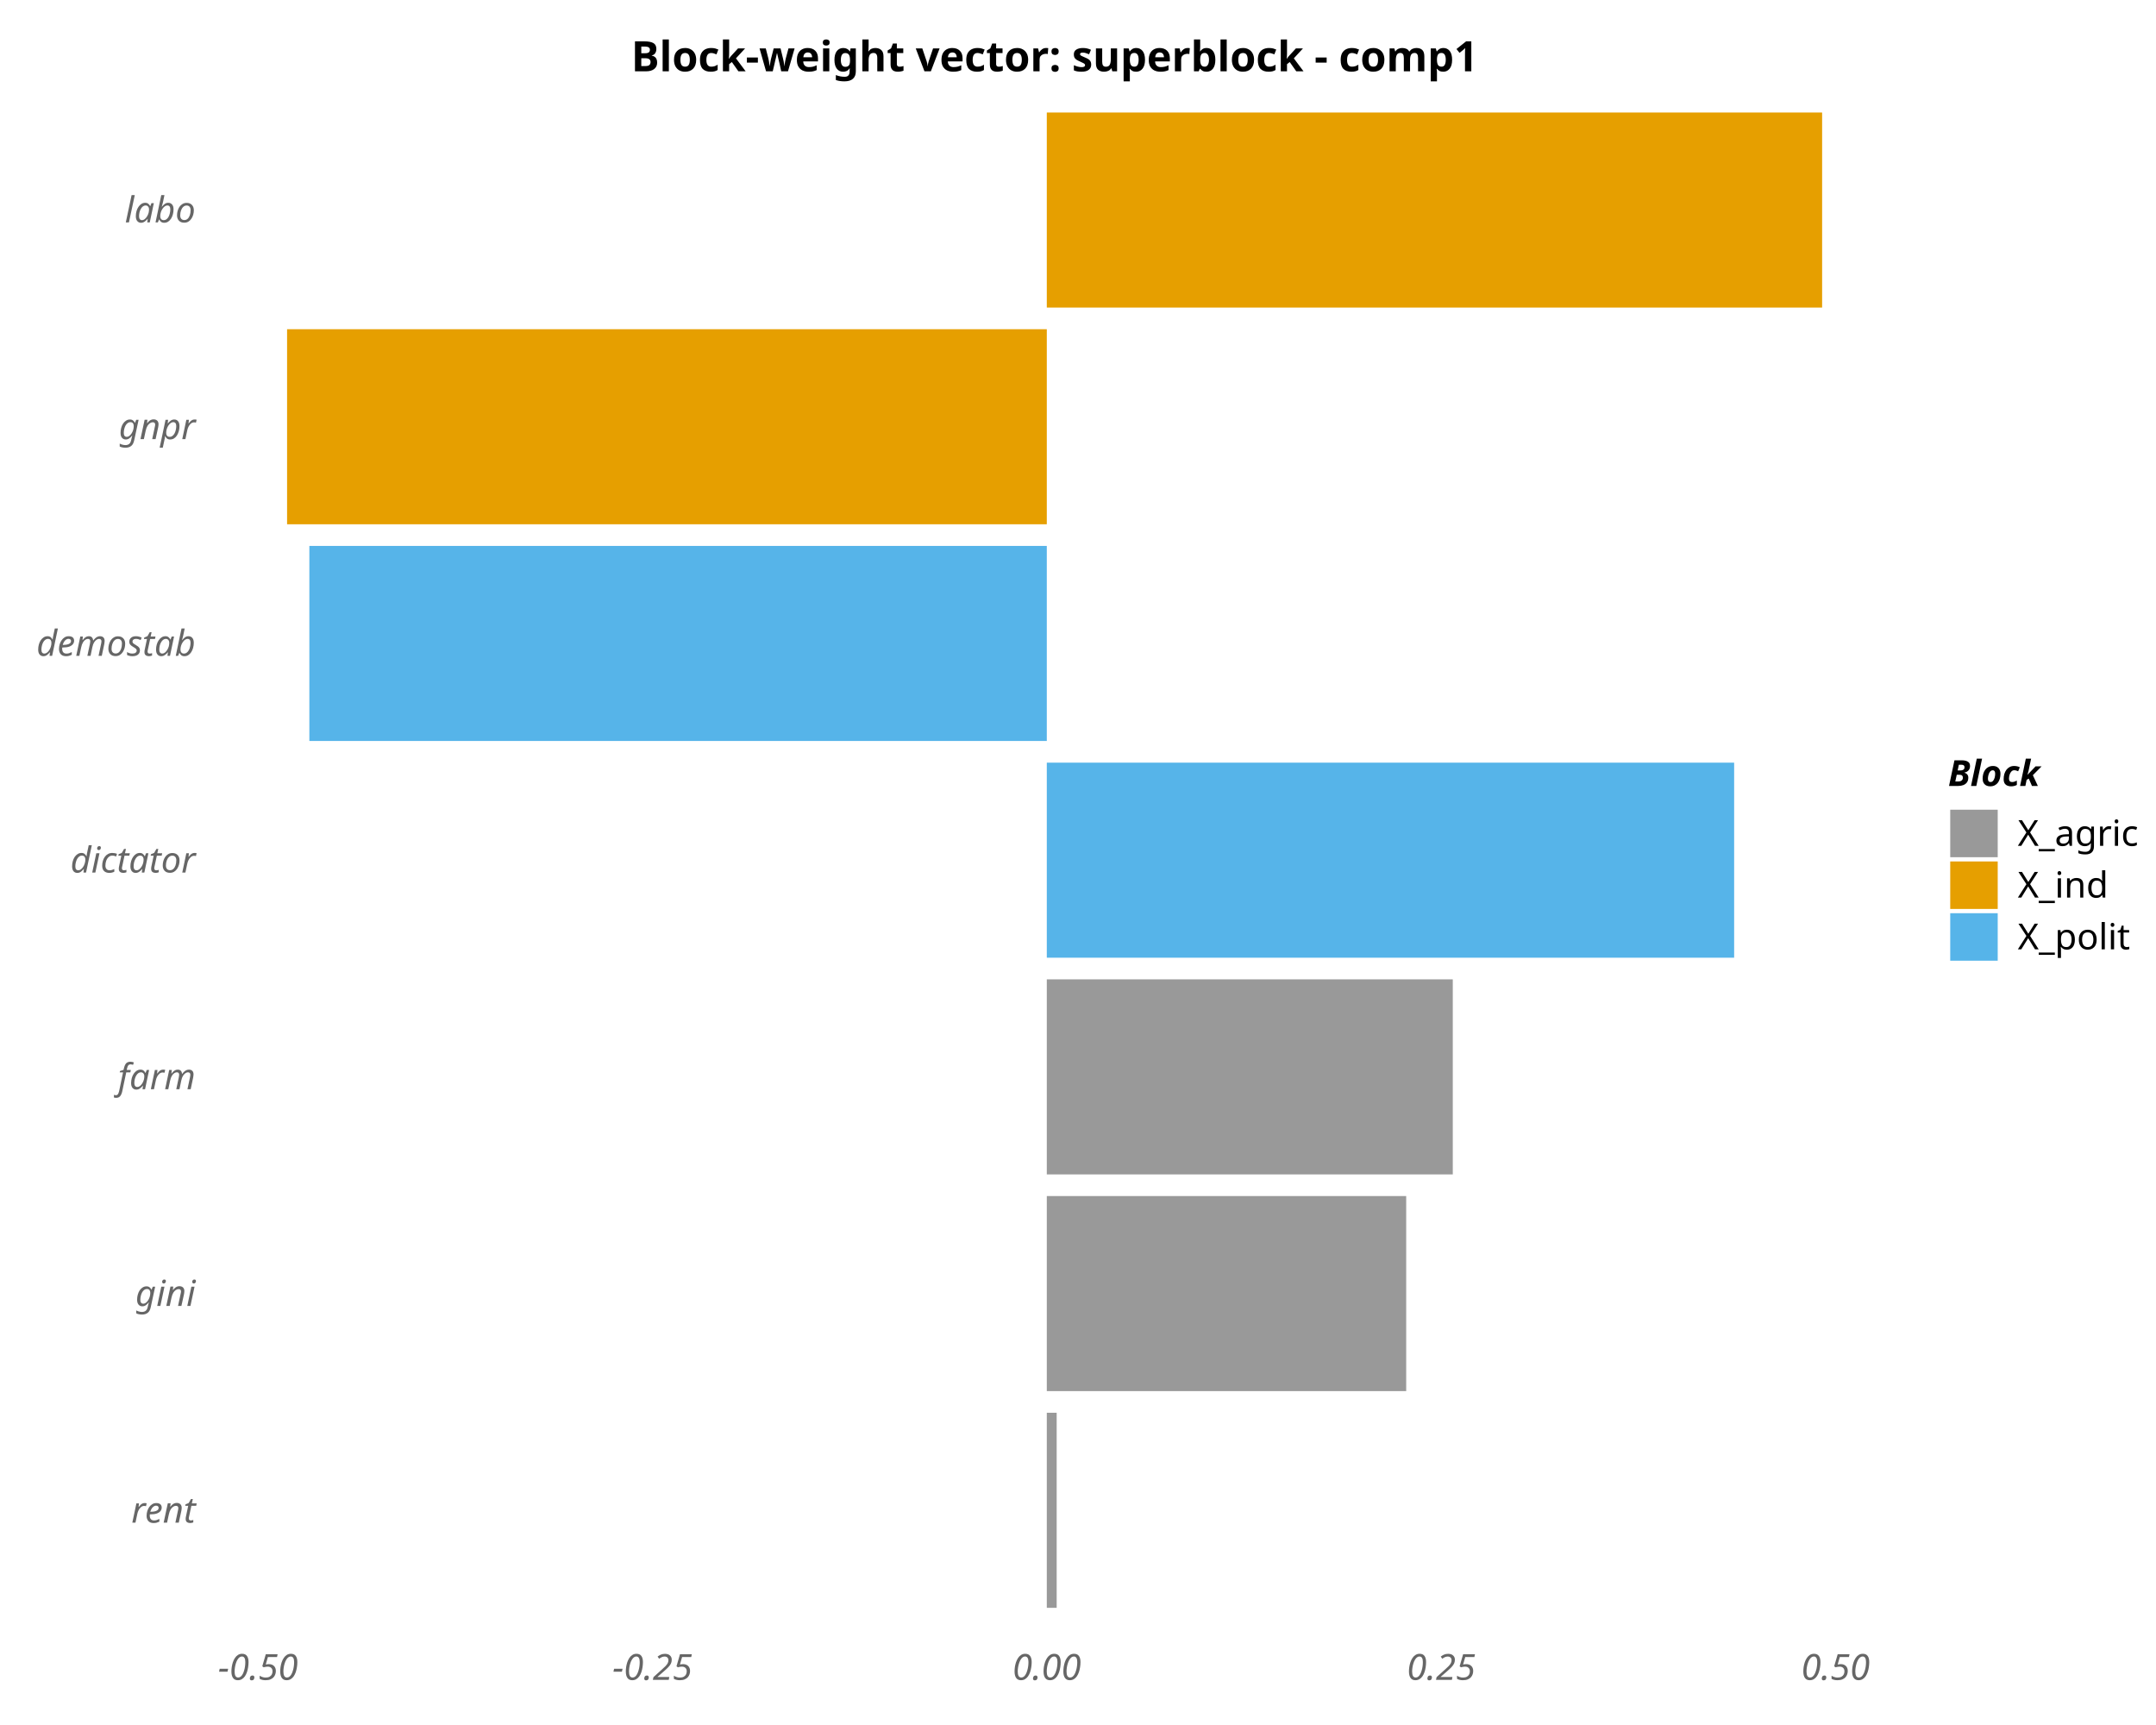
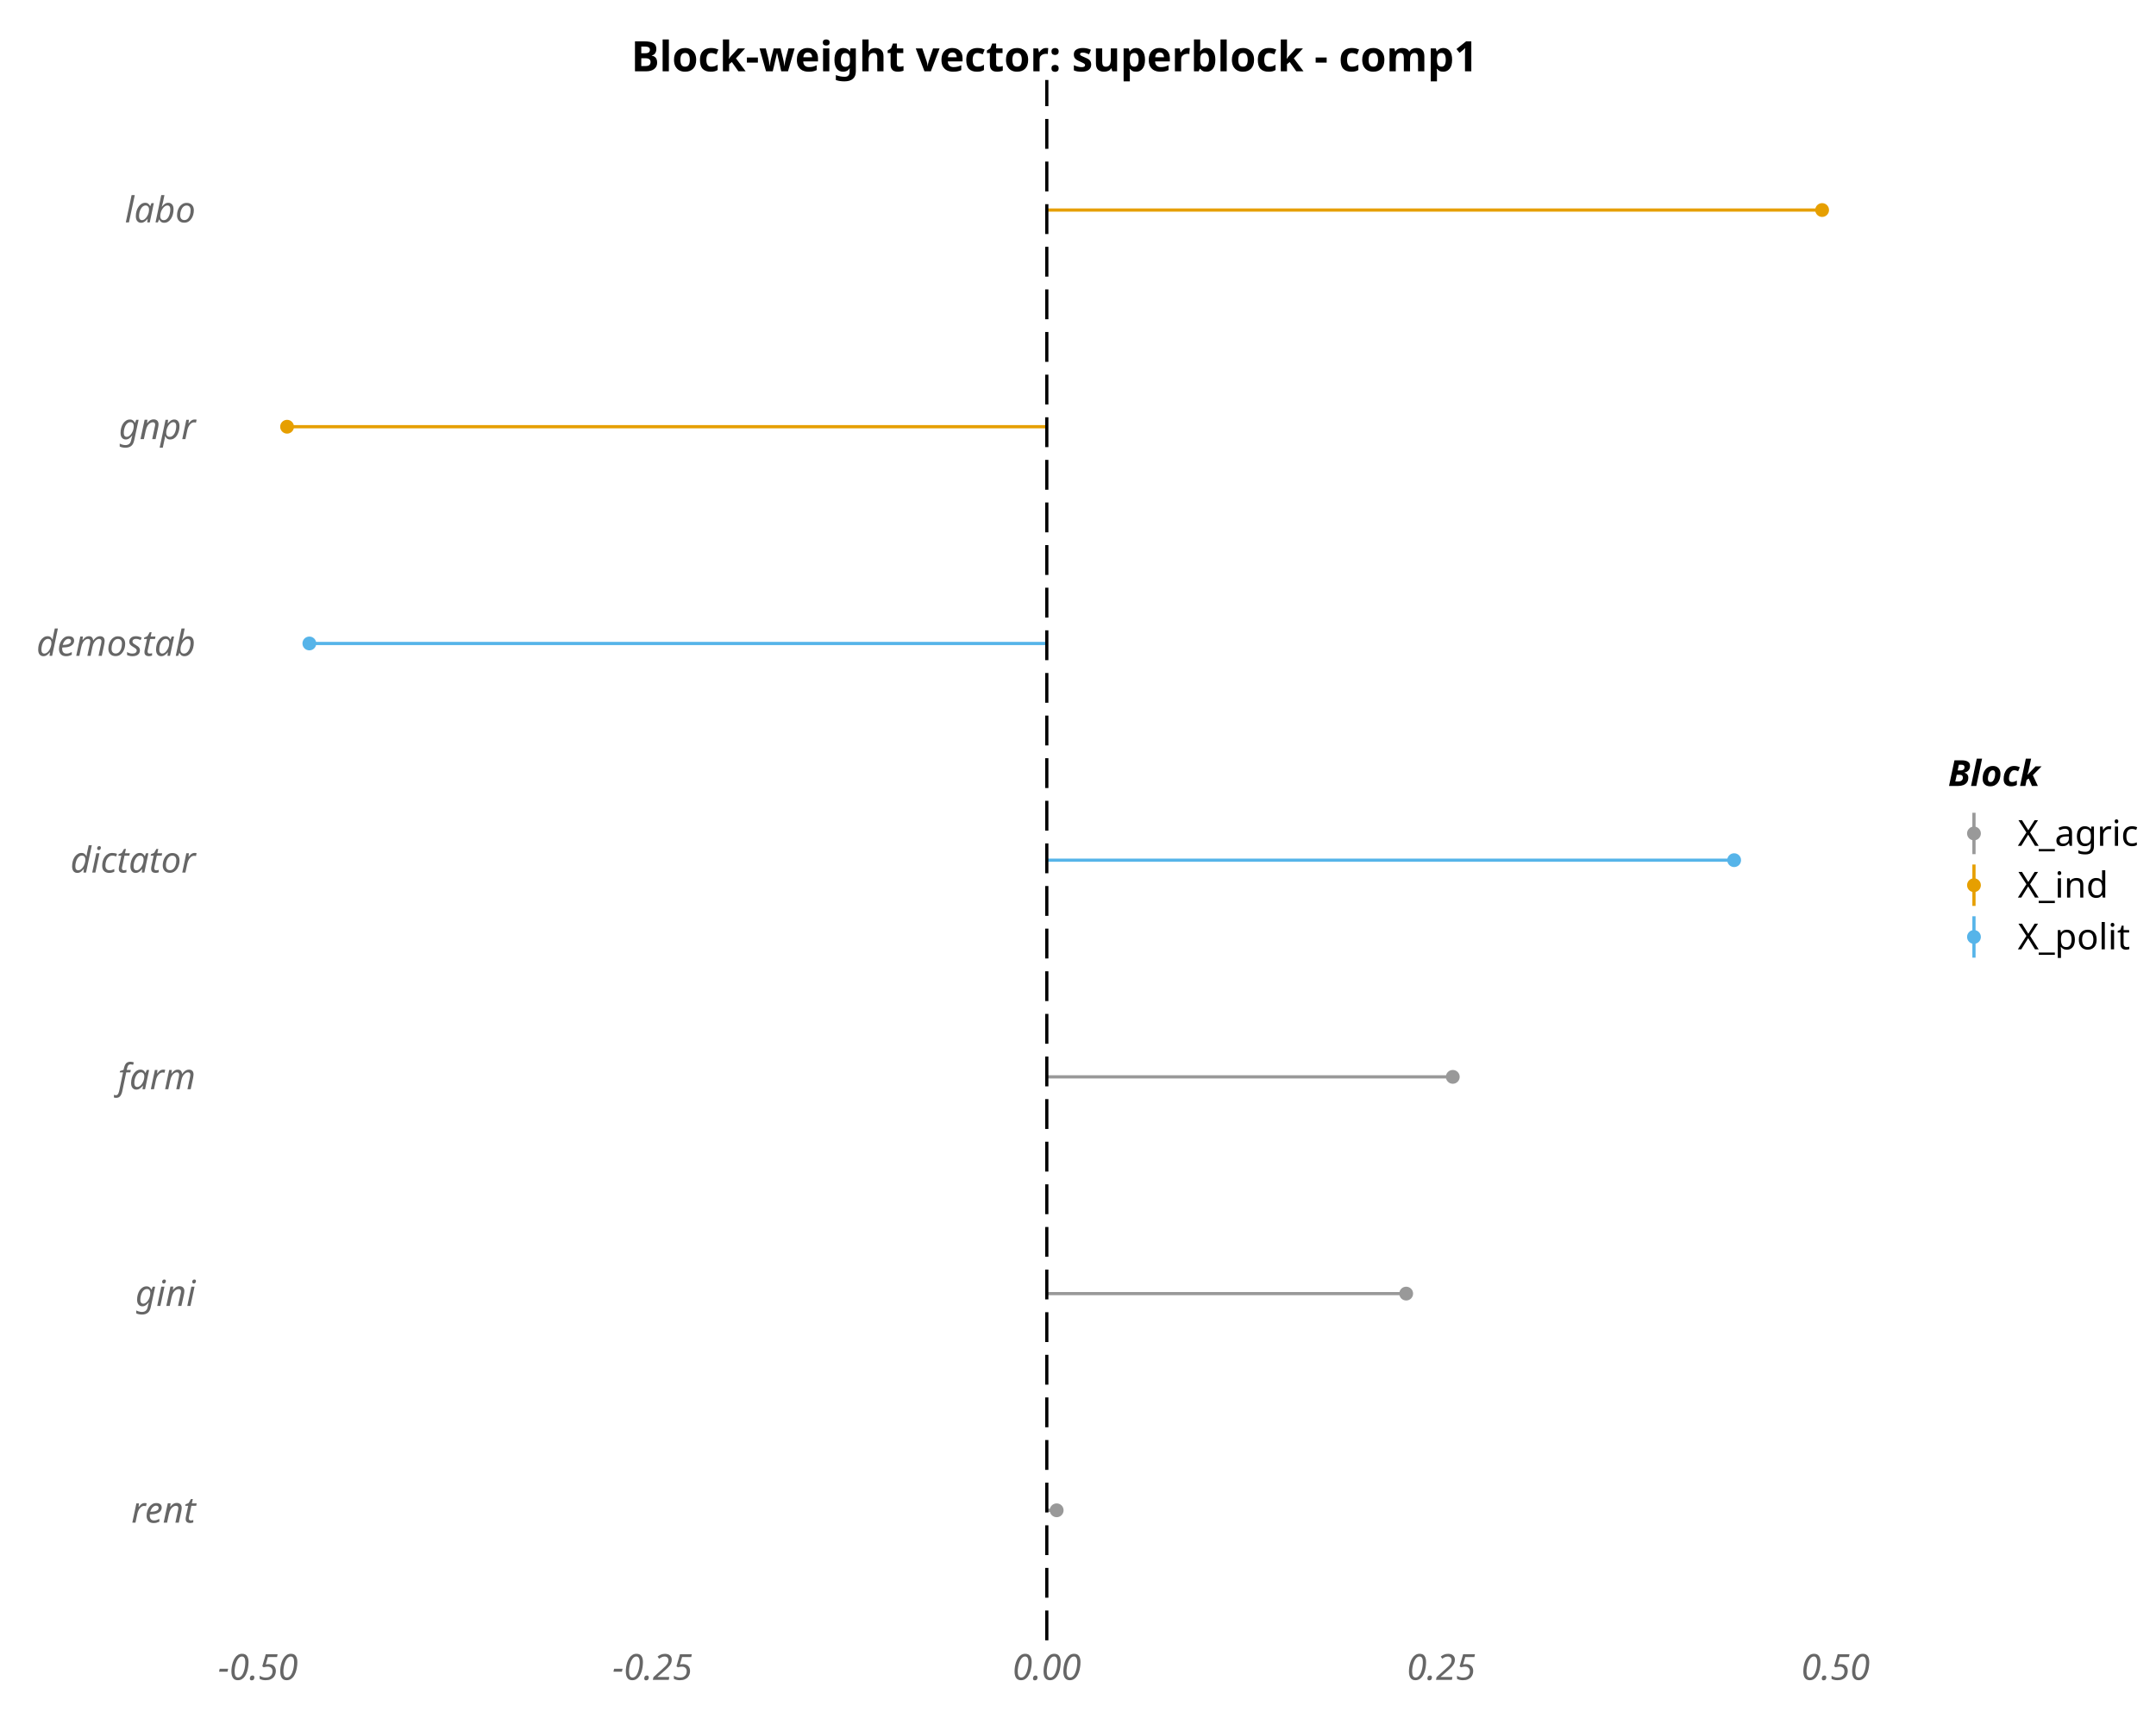
<svg xmlns="http://www.w3.org/2000/svg" class="svglite" data-engine-version="2.0" width="720.00pt" height="576.00pt" viewBox="0 0 720.00 576.00">
  <defs>
    <style type="text/css">
    .svglite line, .svglite polyline, .svglite polygon, .svglite path, .svglite rect, .svglite circle {
      fill: none;
      stroke: #000000;
      stroke-linecap: round;
      stroke-linejoin: round;
      stroke-miterlimit: 10.00;
    }
  </style>
  </defs>
  <rect width="100%" height="100%" style="stroke: none; fill: #FFFFFF;" />
  <defs>
    <clipPath id="cpMC4wMHw3MjAuMDB8MC4wMHw1NzYuMDA=">
      <rect x="0.00" y="0.00" width="720.00" height="576.00" />
    </clipPath>
  </defs>
  <g clip-path="url(#cpMC4wMHw3MjAuMDB8MC4wMHw1NzYuMDA=)">
    <rect x="0.00" y="0.00" width="720.00" height="576.00" style="stroke-width: 1.07; stroke: #FFFFFF; fill: #FFFFFF;" />
  </g>
  <defs>
    <clipPath id="cpNzAuMjR8NjM0LjEzfDI2LjcxfDU0Ny43Mw==">
      <rect x="70.24" y="26.71" width="563.89" height="521.01" />
    </clipPath>
  </defs>
  <g clip-path="url(#cpNzAuMjR8NjM0LjEzfDI2LjcxfDU0Ny43Mw==)">
    <rect x="70.24" y="26.71" width="563.89" height="521.01" style="stroke-width: 1.07; stroke: none; fill: #FFFFFF;" />
-     <rect x="349.58" y="37.57" width="258.92" height="65.13" style="stroke-width: 1.07; stroke: none; stroke-linecap: square; stroke-linejoin: miter; fill: #E69F00;" />
-     <rect x="95.87" y="109.93" width="253.71" height="65.13" style="stroke-width: 1.07; stroke: none; stroke-linecap: square; stroke-linejoin: miter; fill: #E69F00;" />
-     <rect x="103.31" y="182.29" width="246.27" height="65.13" style="stroke-width: 1.07; stroke: none; stroke-linecap: square; stroke-linejoin: miter; fill: #56B4E9;" />
-     <rect x="349.58" y="254.66" width="229.54" height="65.13" style="stroke-width: 1.07; stroke: none; stroke-linecap: square; stroke-linejoin: miter; fill: #56B4E9;" />
-     <rect x="349.58" y="327.02" width="135.58" height="65.13" style="stroke-width: 1.07; stroke: none; stroke-linecap: square; stroke-linejoin: miter; fill: #999999;" />
-     <rect x="349.58" y="399.38" width="120.02" height="65.13" style="stroke-width: 1.07; stroke: none; stroke-linecap: square; stroke-linejoin: miter; fill: #999999;" />
-     <rect x="349.58" y="471.74" width="3.30" height="65.13" style="stroke-width: 1.07; stroke: none; stroke-linecap: square; stroke-linejoin: miter; fill: #999999;" />
+     <circle cx="608.50" cy="70.13" r="1.95" style="stroke-width: 0.71; stroke: #E69F00; fill: #E69F00;" />
+     <circle cx="95.87" cy="142.49" r="1.95" style="stroke-width: 0.71; stroke: #E69F00; fill: #E69F00;" />
+     <circle cx="103.31" cy="214.86" r="1.95" style="stroke-width: 0.71; stroke: #56B4E9; fill: #56B4E9;" />
+     <circle cx="579.12" cy="287.22" r="1.95" style="stroke-width: 0.71; stroke: #56B4E9; fill: #56B4E9;" />
+     <circle cx="485.16" cy="359.58" r="1.95" style="stroke-width: 0.71; stroke: #999999; fill: #999999;" />
+     <circle cx="469.60" cy="431.95" r="1.95" style="stroke-width: 0.71; stroke: #999999; fill: #999999;" />
+     <circle cx="352.88" cy="504.31" r="1.95" style="stroke-width: 0.71; stroke: #999999; fill: #999999;" />
+     <line x1="349.58" y1="70.13" x2="608.50" y2="70.13" style="stroke-width: 1.07; stroke: #E69F00; stroke-linecap: butt;" />
+     <line x1="349.58" y1="142.49" x2="95.87" y2="142.49" style="stroke-width: 1.07; stroke: #E69F00; stroke-linecap: butt;" />
+     <line x1="349.58" y1="214.86" x2="103.31" y2="214.86" style="stroke-width: 1.07; stroke: #56B4E9; stroke-linecap: butt;" />
+     <line x1="349.58" y1="287.22" x2="579.12" y2="287.22" style="stroke-width: 1.07; stroke: #56B4E9; stroke-linecap: butt;" />
+     <line x1="349.58" y1="359.58" x2="485.16" y2="359.58" style="stroke-width: 1.07; stroke: #999999; stroke-linecap: butt;" />
+     <line x1="349.58" y1="431.95" x2="469.60" y2="431.95" style="stroke-width: 1.07; stroke: #999999; stroke-linecap: butt;" />
+     <line x1="349.58" y1="504.31" x2="352.88" y2="504.31" style="stroke-width: 1.07; stroke: #999999; stroke-linecap: butt;" />
+     <line x1="349.58" y1="547.73" x2="349.58" y2="26.71" style="stroke-width: 1.07; stroke-dasharray: 9.96,4.27; stroke-linecap: butt;" />
  </g>
  <g clip-path="url(#cpMC4wMHw3MjAuMDB8MC4wMHw1NzYuMDA=)">
    <text x="65.30" y="508.44" text-anchor="end" style="font-size: 12.00px; font-style: italic; fill: #666666; font-family: sans;" textLength="20.68px" lengthAdjust="spacingAndGlyphs">rent</text>
    <text x="65.30" y="436.07" text-anchor="end" style="font-size: 12.00px; font-style: italic; fill: #666666; font-family: sans;" textLength="18.68px" lengthAdjust="spacingAndGlyphs">gini</text>
    <text x="65.30" y="363.71" text-anchor="end" style="font-size: 12.00px; font-style: italic; fill: #666666; font-family: sans;" textLength="24.00px" lengthAdjust="spacingAndGlyphs">farm</text>
    <text x="65.30" y="291.35" text-anchor="end" style="font-size: 12.00px; font-style: italic; fill: #666666; font-family: sans;" textLength="39.36px" lengthAdjust="spacingAndGlyphs">dictator</text>
    <text x="65.30" y="218.99" text-anchor="end" style="font-size: 12.00px; font-style: italic; fill: #666666; font-family: sans;" textLength="52.71px" lengthAdjust="spacingAndGlyphs">demostab</text>
    <text x="65.30" y="146.62" text-anchor="end" style="font-size: 12.00px; font-style: italic; fill: #666666; font-family: sans;" textLength="24.02px" lengthAdjust="spacingAndGlyphs">gnpr</text>
    <text x="65.30" y="74.26" text-anchor="end" style="font-size: 12.00px; font-style: italic; fill: #666666; font-family: sans;" textLength="22.69px" lengthAdjust="spacingAndGlyphs">labo</text>
    <text x="86.17" y="560.92" text-anchor="middle" style="font-size: 12.00px; font-style: italic; fill: #666666; font-family: sans;" textLength="27.35px" lengthAdjust="spacingAndGlyphs">-0.50</text>
    <text x="217.88" y="560.92" text-anchor="middle" style="font-size: 12.00px; font-style: italic; fill: #666666; font-family: sans;" textLength="27.35px" lengthAdjust="spacingAndGlyphs">-0.25</text>
    <text x="349.58" y="560.92" text-anchor="middle" style="font-size: 12.00px; font-style: italic; fill: #666666; font-family: sans;" textLength="23.36px" lengthAdjust="spacingAndGlyphs">0.00</text>
    <text x="481.29" y="560.92" text-anchor="middle" style="font-size: 12.00px; font-style: italic; fill: #666666; font-family: sans;" textLength="23.36px" lengthAdjust="spacingAndGlyphs">0.25</text>
    <text x="612.99" y="560.92" text-anchor="middle" style="font-size: 12.00px; font-style: italic; fill: #666666; font-family: sans;" textLength="23.36px" lengthAdjust="spacingAndGlyphs">0.50</text>
    <rect x="645.09" y="247.46" width="74.91" height="79.53" style="stroke-width: 1.07; stroke: none; fill: #FFFFFF;" />
    <text x="650.57" y="262.44" style="font-size: 12.00px; font-weight: bold; font-style: italic; font-family: sans;" textLength="29.35px" lengthAdjust="spacingAndGlyphs">Block</text>
-     <rect x="651.28" y="270.37" width="15.86" height="15.86" style="stroke-width: 1.07; stroke: none; stroke-linecap: square; stroke-linejoin: miter; fill: #999999;" />
-     <rect x="651.28" y="287.65" width="15.86" height="15.86" style="stroke-width: 1.07; stroke: none; stroke-linecap: square; stroke-linejoin: miter; fill: #E69F00;" />
-     <rect x="651.28" y="304.93" width="15.86" height="15.86" style="stroke-width: 1.07; stroke: none; stroke-linecap: square; stroke-linejoin: miter; fill: #56B4E9;" />
+     <circle cx="659.21" cy="278.30" r="1.95" style="stroke-width: 0.71; stroke: #999999; fill: #999999;" />
+     <line x1="659.21" y1="285.22" x2="659.21" y2="271.39" style="stroke-width: 1.07; stroke: #999999; stroke-linecap: butt;" />
+     <circle cx="659.21" cy="295.58" r="1.95" style="stroke-width: 0.71; stroke: #E69F00; fill: #E69F00;" />
+     <line x1="659.21" y1="302.50" x2="659.21" y2="288.67" style="stroke-width: 1.07; stroke: #E69F00; stroke-linecap: butt;" />
+     <circle cx="659.21" cy="312.86" r="1.95" style="stroke-width: 0.71; stroke: #56B4E9; fill: #56B4E9;" />
+     <line x1="659.21" y1="319.78" x2="659.21" y2="305.95" style="stroke-width: 1.07; stroke: #56B4E9; stroke-linecap: butt;" />
    <text x="673.83" y="282.43" style="font-size: 12.00px; font-family: sans;" textLength="40.69px" lengthAdjust="spacingAndGlyphs">X_agric</text>
    <text x="673.83" y="299.71" style="font-size: 12.00px; font-family: sans;" textLength="30.69px" lengthAdjust="spacingAndGlyphs">X_ind</text>
    <text x="673.83" y="316.99" style="font-size: 12.00px; font-family: sans;" textLength="36.69px" lengthAdjust="spacingAndGlyphs">X_polit</text>
    <text x="352.18" y="23.81" text-anchor="middle" style="font-size: 14.00px; font-weight: bold; font-family: sans;" textLength="251.38px" lengthAdjust="spacingAndGlyphs">Block-weight vector: superblock - comp1</text>
  </g>
</svg>
